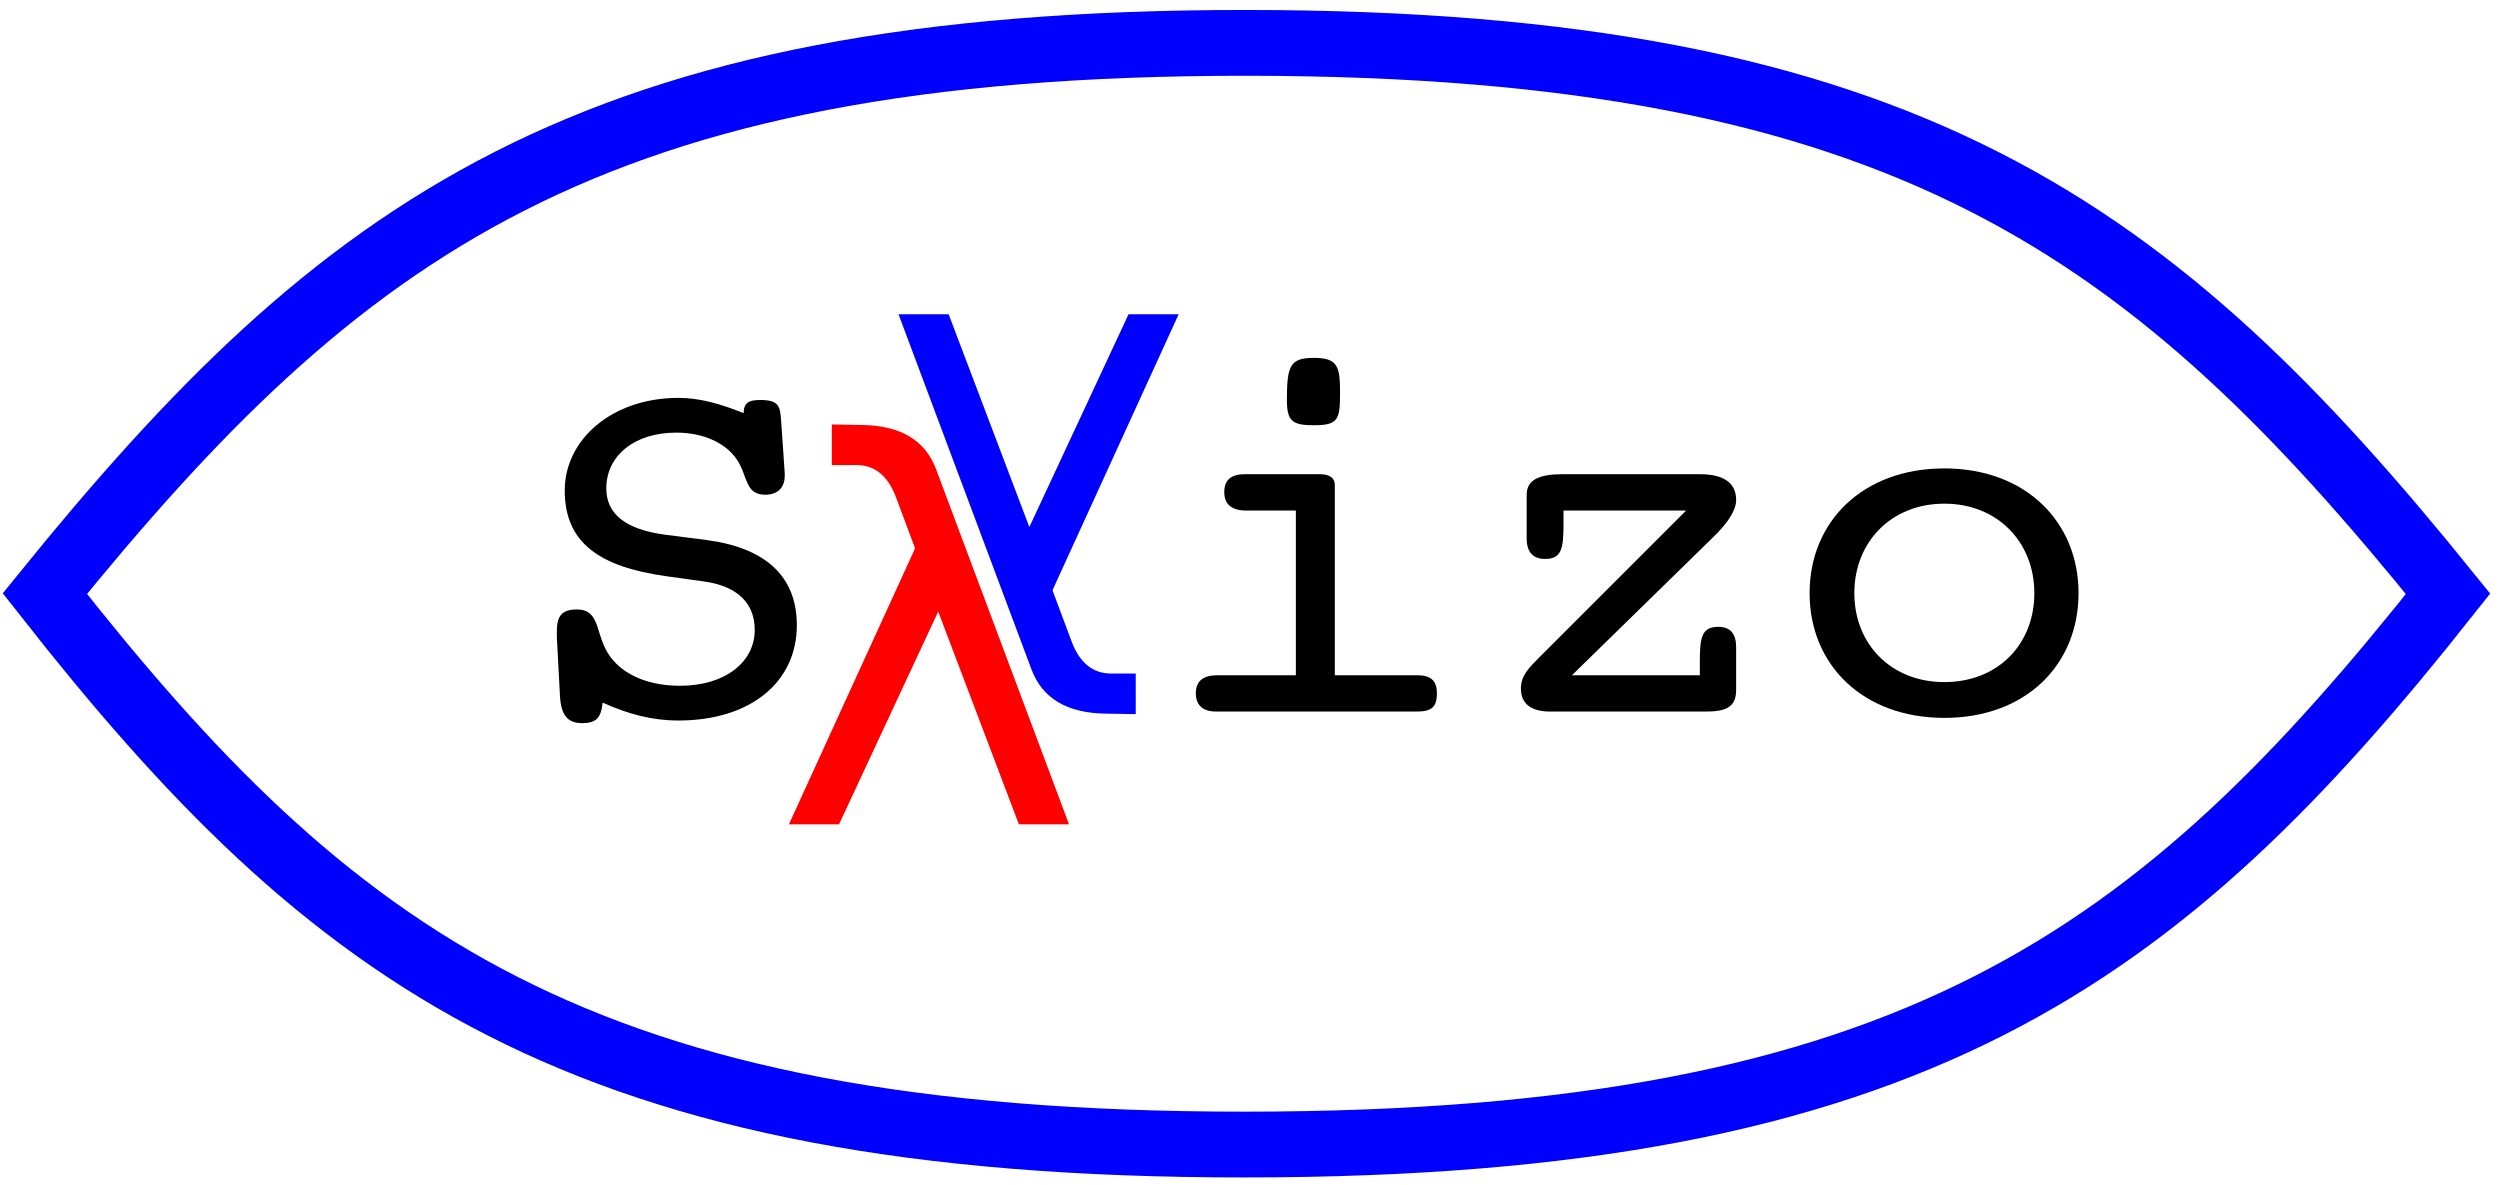
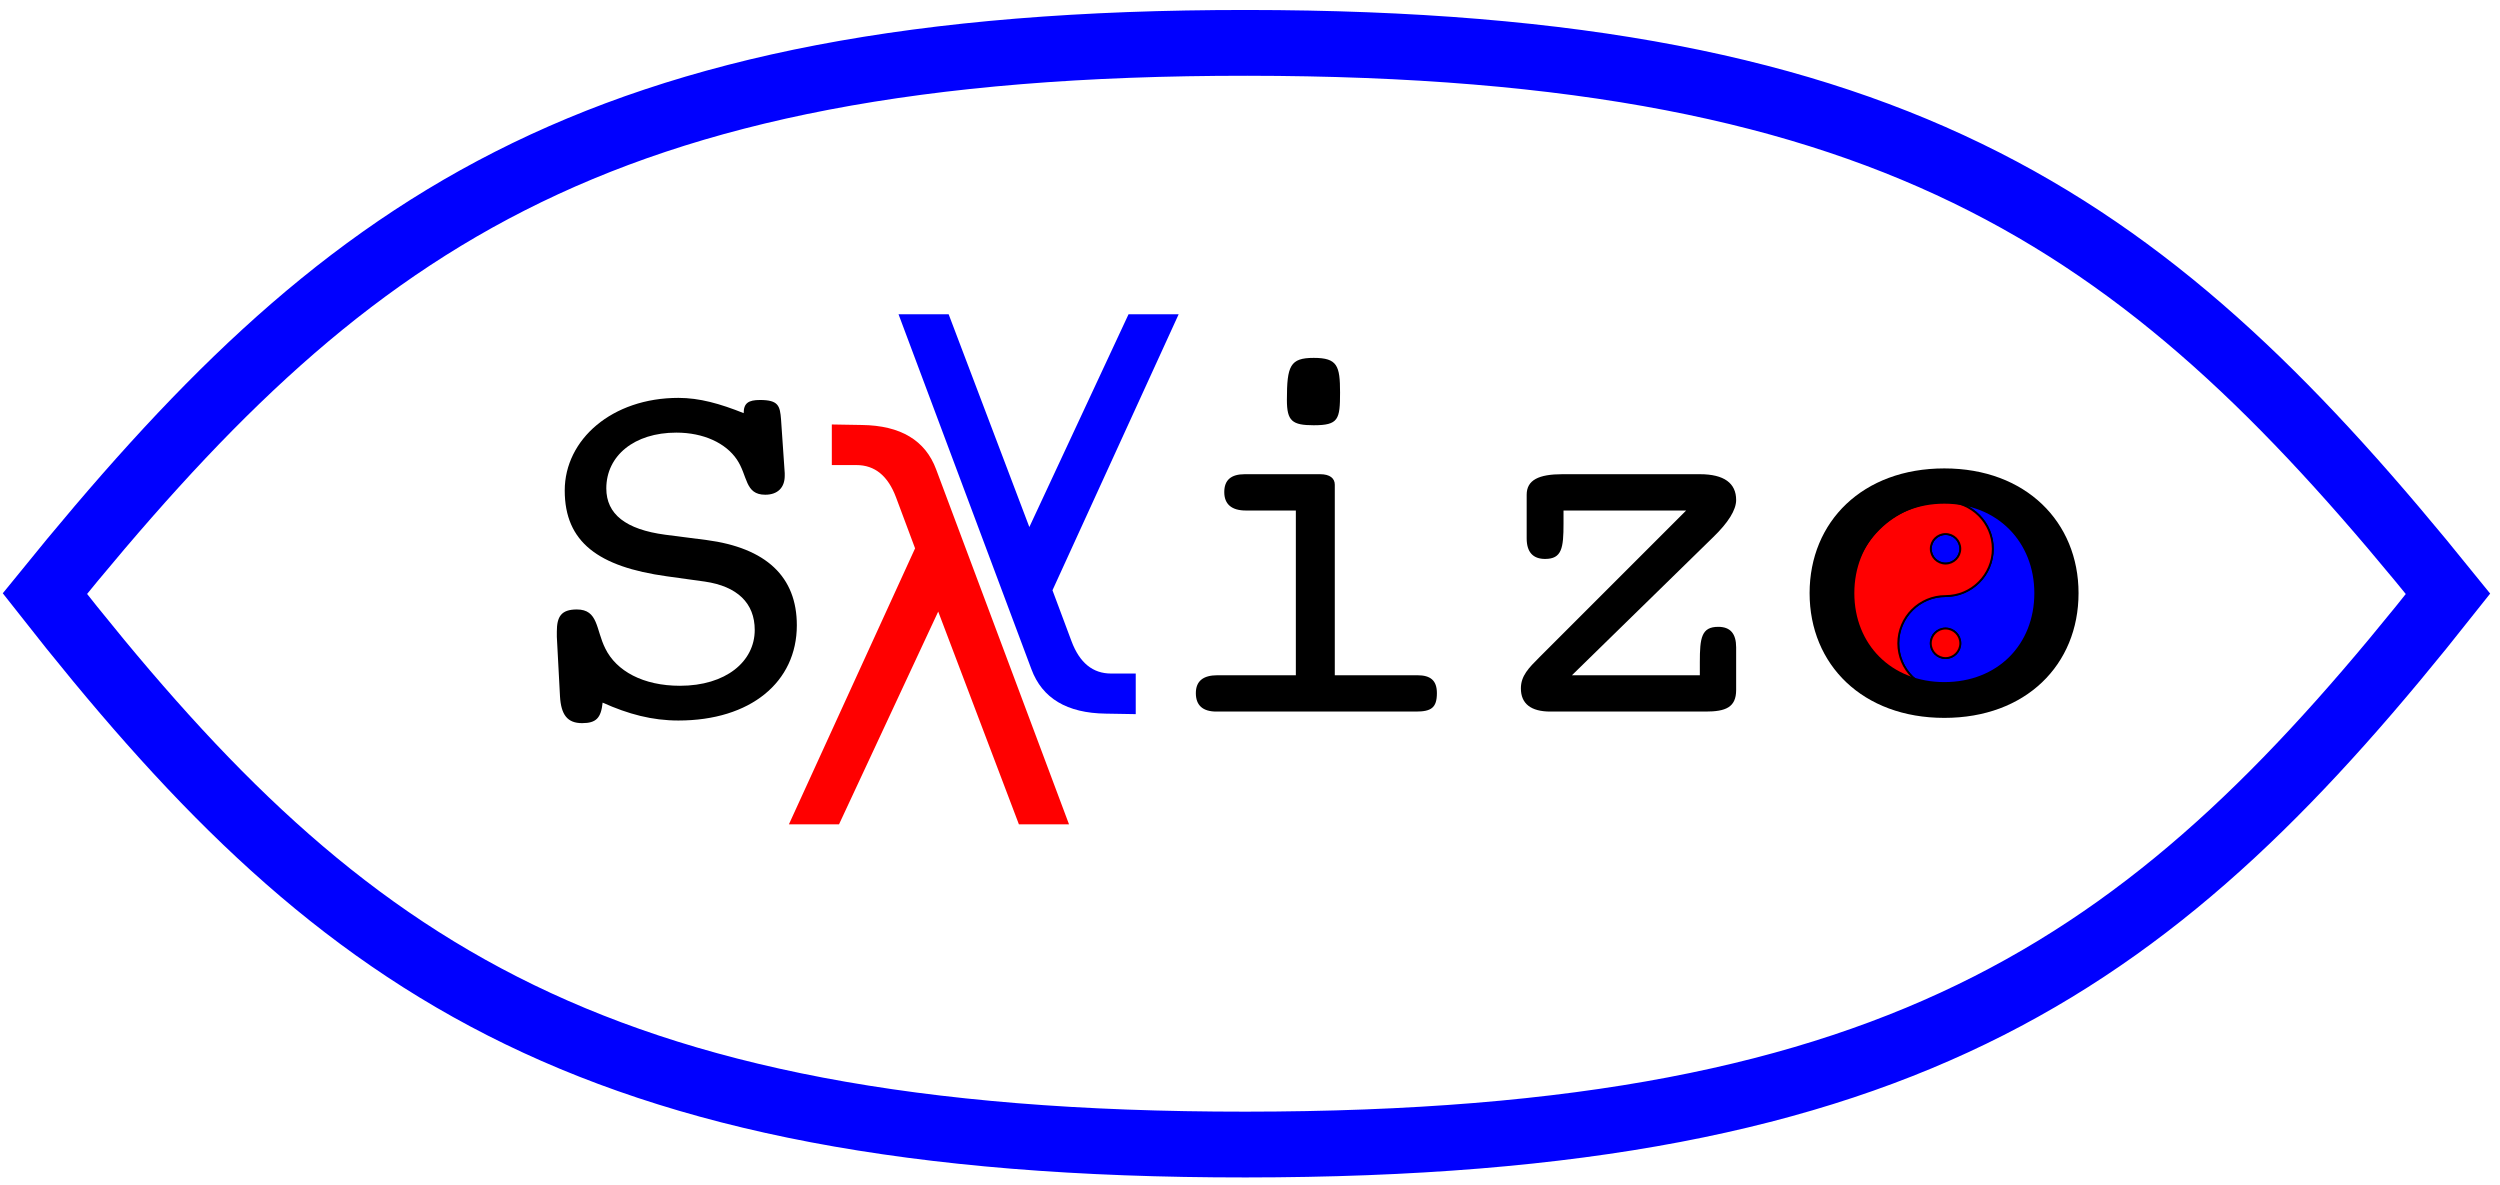
- <svg xmlns="http://www.w3.org/2000/svg" width="190" height="90" id="svg2" version="1.1">
-   <defs id="defs4" />
+ <svg xmlns="http://www.w3.org/2000/svg" xmlns:xlink="http://www.w3.org/1999/xlink" width="190" height="90" id="svg2" version="1.1">
+   <defs id="defs4">
+     <filter id="f">
+       <feGaussianBlur id="feGaussianBlur4128" stdDeviation="12.375" />
+     </filter>
+     <path d="m 450,200 c 0,27.614 -22.386,50 -50,50 -27.614,0 -50,-22.386 -50,-50 0,-27.614 22.386,-50 50,-50 27.614,0 50,22.386 50,50 z" id="d" />
+     <path d="m 425,25 c 110.4,0 200,89.6 200,200 0,110.4 -89.6,200 -200,200 -110.4,0 -200,89.6 -200,200 0,110.4 89.6,200 200,200 C 645.8,825 825,645.8 825,425 825,204.2 645.8,25 425,25 z m 0,537.5 c 34.5,0 62.5,28 62.5,62.5 0,34.5 -28,62.5 -62.5,62.5 -34.5,0 -62.5,-28 -62.5,-62.5 0,-34.5 28,-62.5 62.5,-62.5 z" id="y" />
+   </defs>
  <g id="layer1" transform="translate(0,-962.3622)">
+     <g id="g4195" transform="matrix(0.5719127,0,0,0.5719127,37.22787,454.2598)">
+       <use style="fill:#0000ff;fill-opacity:1;stroke:#000000;stroke-width:7.963;stroke-miterlimit:4;stroke-opacity:1;stroke-dasharray:none" height="1" width="1" y="0" x="0" xlink:href="#y" transform="matrix(0.03139579,0,0,0.03139579,180.101,954.2924)" id="use4140" />
+       <use height="1" width="1" y="0" x="0" xlink:href="#d" transform="matrix(0.03924474,0,0,0.03924474,177.7463,953.5075)" id="use4142" style="fill:#0000ff;fill-opacity:1;stroke:#000000;stroke-width:6.37;stroke-miterlimit:4;stroke-opacity:1;stroke-dasharray:none" />
+       <use transform="matrix(-0.03139579,0,0,-0.03139579,206.7874,980.9789)" style="fill:#ff0001;fill-opacity:1;stroke:#000000;stroke-width:7.963;stroke-miterlimit:4;stroke-opacity:1;stroke-dasharray:none" height="1" width="1" y="0" x="0" xlink:href="#y" id="use4146" />
+       <use style="fill:#ff0000;fill-opacity:1;stroke:#000000;stroke-width:6.37;stroke-miterlimit:4;stroke-opacity:1;stroke-dasharray:none" height="1" width="1" y="0" x="0" xlink:href="#d" transform="matrix(-0.03924474,0,0,0.03924474,209.1421,966.0659)" id="use4148" />
+     </g>
    <g id="g4020" transform="translate(-113.3896,617.7083)">
      <path d="m 159.189,398.053 c 1.96,0.88 3.76,1.36 5.76,1.36 5.48,0 9,-2.92 9,-7.24 0,-3.68 -2.32,-5.88 -6.88,-6.48 l -3.12,-0.4 c -3,-0.4 -4.48,-1.56 -4.48,-3.52 0,-2.48 2.12,-4.24 5.32,-4.24 2.08,0 3.76,0.8 4.6,2.04 0.84,1.24 0.6,2.68 2.16,2.68 0.92,0 1.48,-0.52 1.48,-1.44 0,-0.08 0,-0.12 0,-0.2 l -0.28,-4.08 c -0.08,-1.04 -0.2,-1.48 -1.6,-1.48 -0.88,0 -1.24,0.24 -1.24,1 -1.8,-0.72 -3.36,-1.16 -4.96,-1.16 -5.04,0 -8.64,3.16 -8.64,7.04 0,3.92 2.56,5.8 7.76,6.52 l 2.88,0.4 c 2.48,0.36 3.8,1.64 3.8,3.68 0,2.4 -2.2,4.24 -5.68,4.24 -2.8,0 -4.84,-1.12 -5.68,-2.84 -0.72,-1.44 -0.52,-2.96 -2.16,-2.96 -1.2,0 -1.52,0.56 -1.52,1.68 0,0.12 0,0.24 0,0.4 l 0.24,4.52 c 0.08,1.4 0.56,2.04 1.68,2.04 1.08,0 1.44,-0.4 1.56,-1.56" style="font-size:40px;font-style:normal;font-variant:normal;font-weight:normal;font-stretch:normal;line-height:125%;letter-spacing:0px;word-spacing:0px;fill:#000000;fill-opacity:1;stroke:none;font-family:Courier 10 Pitch;-inkscape-font-specification:Courier 10 Pitch" id="path3951" />
      <path d="m 214.834,395.973 0,-14.48 c 0,-0.48 -0.36,-0.8 -1.12,-0.8 l -5.72,0 c -1.04,0 -1.56,0.44 -1.56,1.36 0,0.92 0.56,1.4 1.64,1.4 l 3.8,0 0,12.52 -5.96,0 c -1.08,0 -1.64,0.44 -1.64,1.36 0,0.92 0.52,1.4 1.56,1.4 l 15.16,0 c 1.16,0 1.6,-0.28 1.6,-1.4 0,-0.96 -0.48,-1.36 -1.48,-1.36 l -6.28,0 m -3.64,-20.92 c 0,1.6 0.4,1.92 2.04,1.92 1.88,0 2,-0.44 2,-2.48 0,-2.04 -0.2,-2.64 -2,-2.64 -1.8,0 -2.04,0.6 -2.04,3.2" style="font-size:40px;font-style:normal;font-variant:normal;font-weight:normal;font-stretch:normal;line-height:125%;letter-spacing:0px;word-spacing:0px;fill:#000000;fill-opacity:1;stroke:none;font-family:Courier 10 Pitch;-inkscape-font-specification:Courier 10 Pitch" id="path3953" />
      <path d="m 232.857,395.973 10.72,-10.48 c 1.16,-1.12 1.76,-2.08 1.76,-2.84 0,-1.28 -0.92,-1.96 -2.76,-1.96 l -10.44,0 c -1.8,0 -2.72,0.44 -2.72,1.56 l 0,3.32 c 0,1.04 0.48,1.56 1.4,1.56 1.28,0 1.4,-0.84 1.4,-2.68 l 0,-1 9.32,0 -11.16,11.16 c -0.8,0.8 -1.4,1.4 -1.4,2.36 0,1.16 0.76,1.76 2.24,1.76 l 11.8,0 c 1.52,0 2.32,-0.32 2.32,-1.64 l 0,-3.24 c 0,-1.04 -0.44,-1.56 -1.36,-1.56 -1.28,0 -1.4,0.84 -1.4,2.68 l 0,1 -9.72,0" style="font-size:40px;font-style:normal;font-variant:normal;font-weight:normal;font-stretch:normal;line-height:125%;letter-spacing:0px;word-spacing:0px;fill:#000000;fill-opacity:1;stroke:none;font-family:Courier 10 Pitch;-inkscape-font-specification:Courier 10 Pitch" id="path3955" />
      <path d="m 271.359,389.733 c 0,-5.4 -4,-9.48 -10.2,-9.48 -6.2,0 -10.24,4.04 -10.24,9.48 0,5.44 4.04,9.48 10.24,9.48 6.2,0 10.2,-4.04 10.2,-9.48 m -10.2,6.76 c -4.04,0 -6.84,-2.88 -6.84,-6.76 0,-3.88 2.8,-6.8 6.84,-6.8 4.04,0 6.84,2.92 6.84,6.8 0,3.92 -2.8,6.76 -6.84,6.76" style="font-size:40px;font-style:normal;font-variant:normal;font-weight:normal;font-stretch:normal;line-height:125%;letter-spacing:0px;word-spacing:0px;fill:#000000;fill-opacity:1;stroke:none;font-family:Courier 10 Pitch;-inkscape-font-specification:Courier 10 Pitch" id="path3957" />
      <g transform="translate(-41.41625,136.3706)" id="text2989" style="font-size:40px;font-style:normal;font-weight:normal;line-height:125%;letter-spacing:0px;word-spacing:0px;fill:#ff0000;fill-opacity:1;stroke:none;font-family:Sans">
        <path id="path3948" d="m 225.954,243.961 10.098,26.973 -3.809,0 -6.133,-16.172 -7.539,16.172 -3.809,0 9.59,-20.977 -1.445,-3.867 c -0.612,-1.641 -1.615,-2.461 -3.008,-2.461 l -1.875,0 0,-3.086 2.285,0.039 c 2.943,0.039 4.824,1.165 5.645,3.379" />
      </g>
      <g id="text2989-0" style="font-size:40px;font-style:normal;font-weight:normal;line-height:125%;letter-spacing:0px;word-spacing:0px;fill:#0000ff;fill-opacity:1;stroke:none;font-family:Sans" transform="matrix(-1,0,0,-1,-41.41625,136.3706)">
        <path id="path3945" d="m -233.192,-259.14 10.098,26.973 -3.809,0 -6.133,-16.172 -7.539,16.172 -3.809,0 9.59,-20.977 -1.445,-3.867 c -0.612,-1.641 -1.615,-2.461 -3.008,-2.461 l -1.875,0 0,-3.086 2.285,0.039 c 2.943,0.039 4.824,1.165 5.645,3.379" />
      </g>
      <path id="path3078-2" d="m 208.057,431.64 c 50.682,-0.022 69.473,-14.149 91.385,-41.857 -22.374,-27.708 -41.165,-41.835 -91.259,-41.871 -50.094,-0.036 -68.885,14.092 -91.385,41.857 21.786,27.765 40.577,41.893 91.259,41.871 z" style="fill:none;stroke:#0000ff;stroke-width:5;stroke-linecap:round;stroke-miterlimit:10;stroke-opacity:1;stroke-dasharray:none" />
    </g>
  </g>
</svg>
